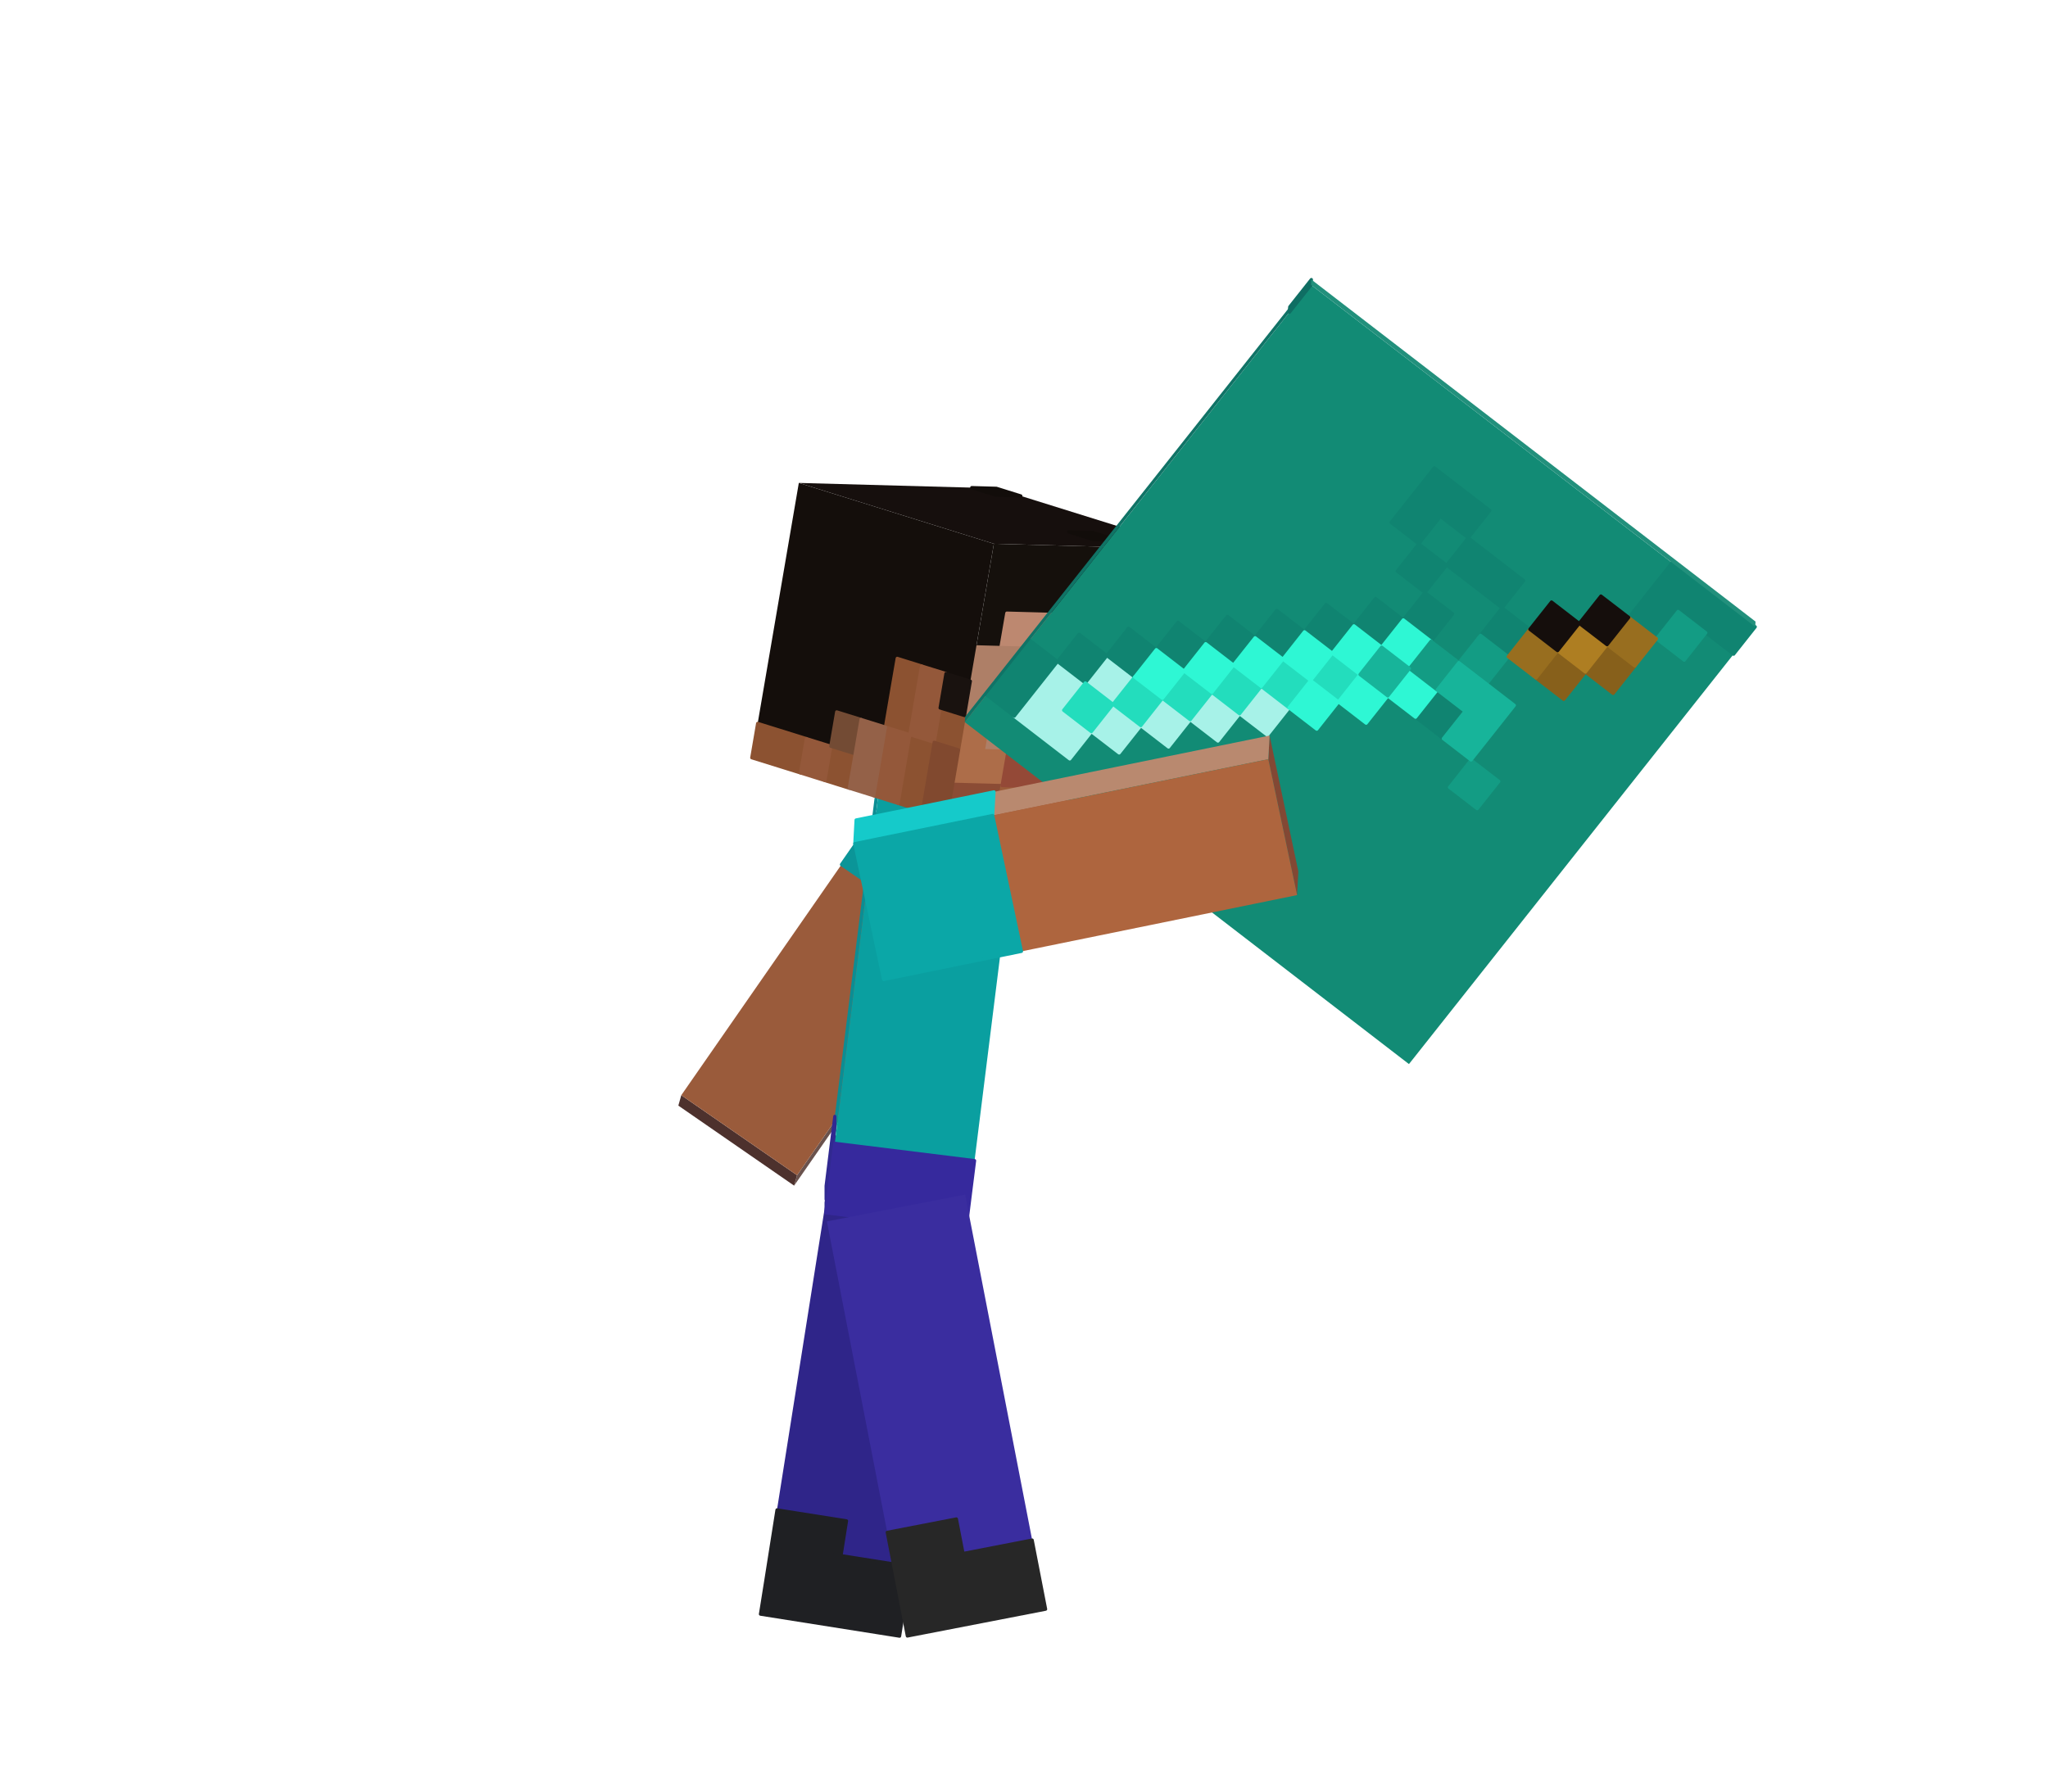
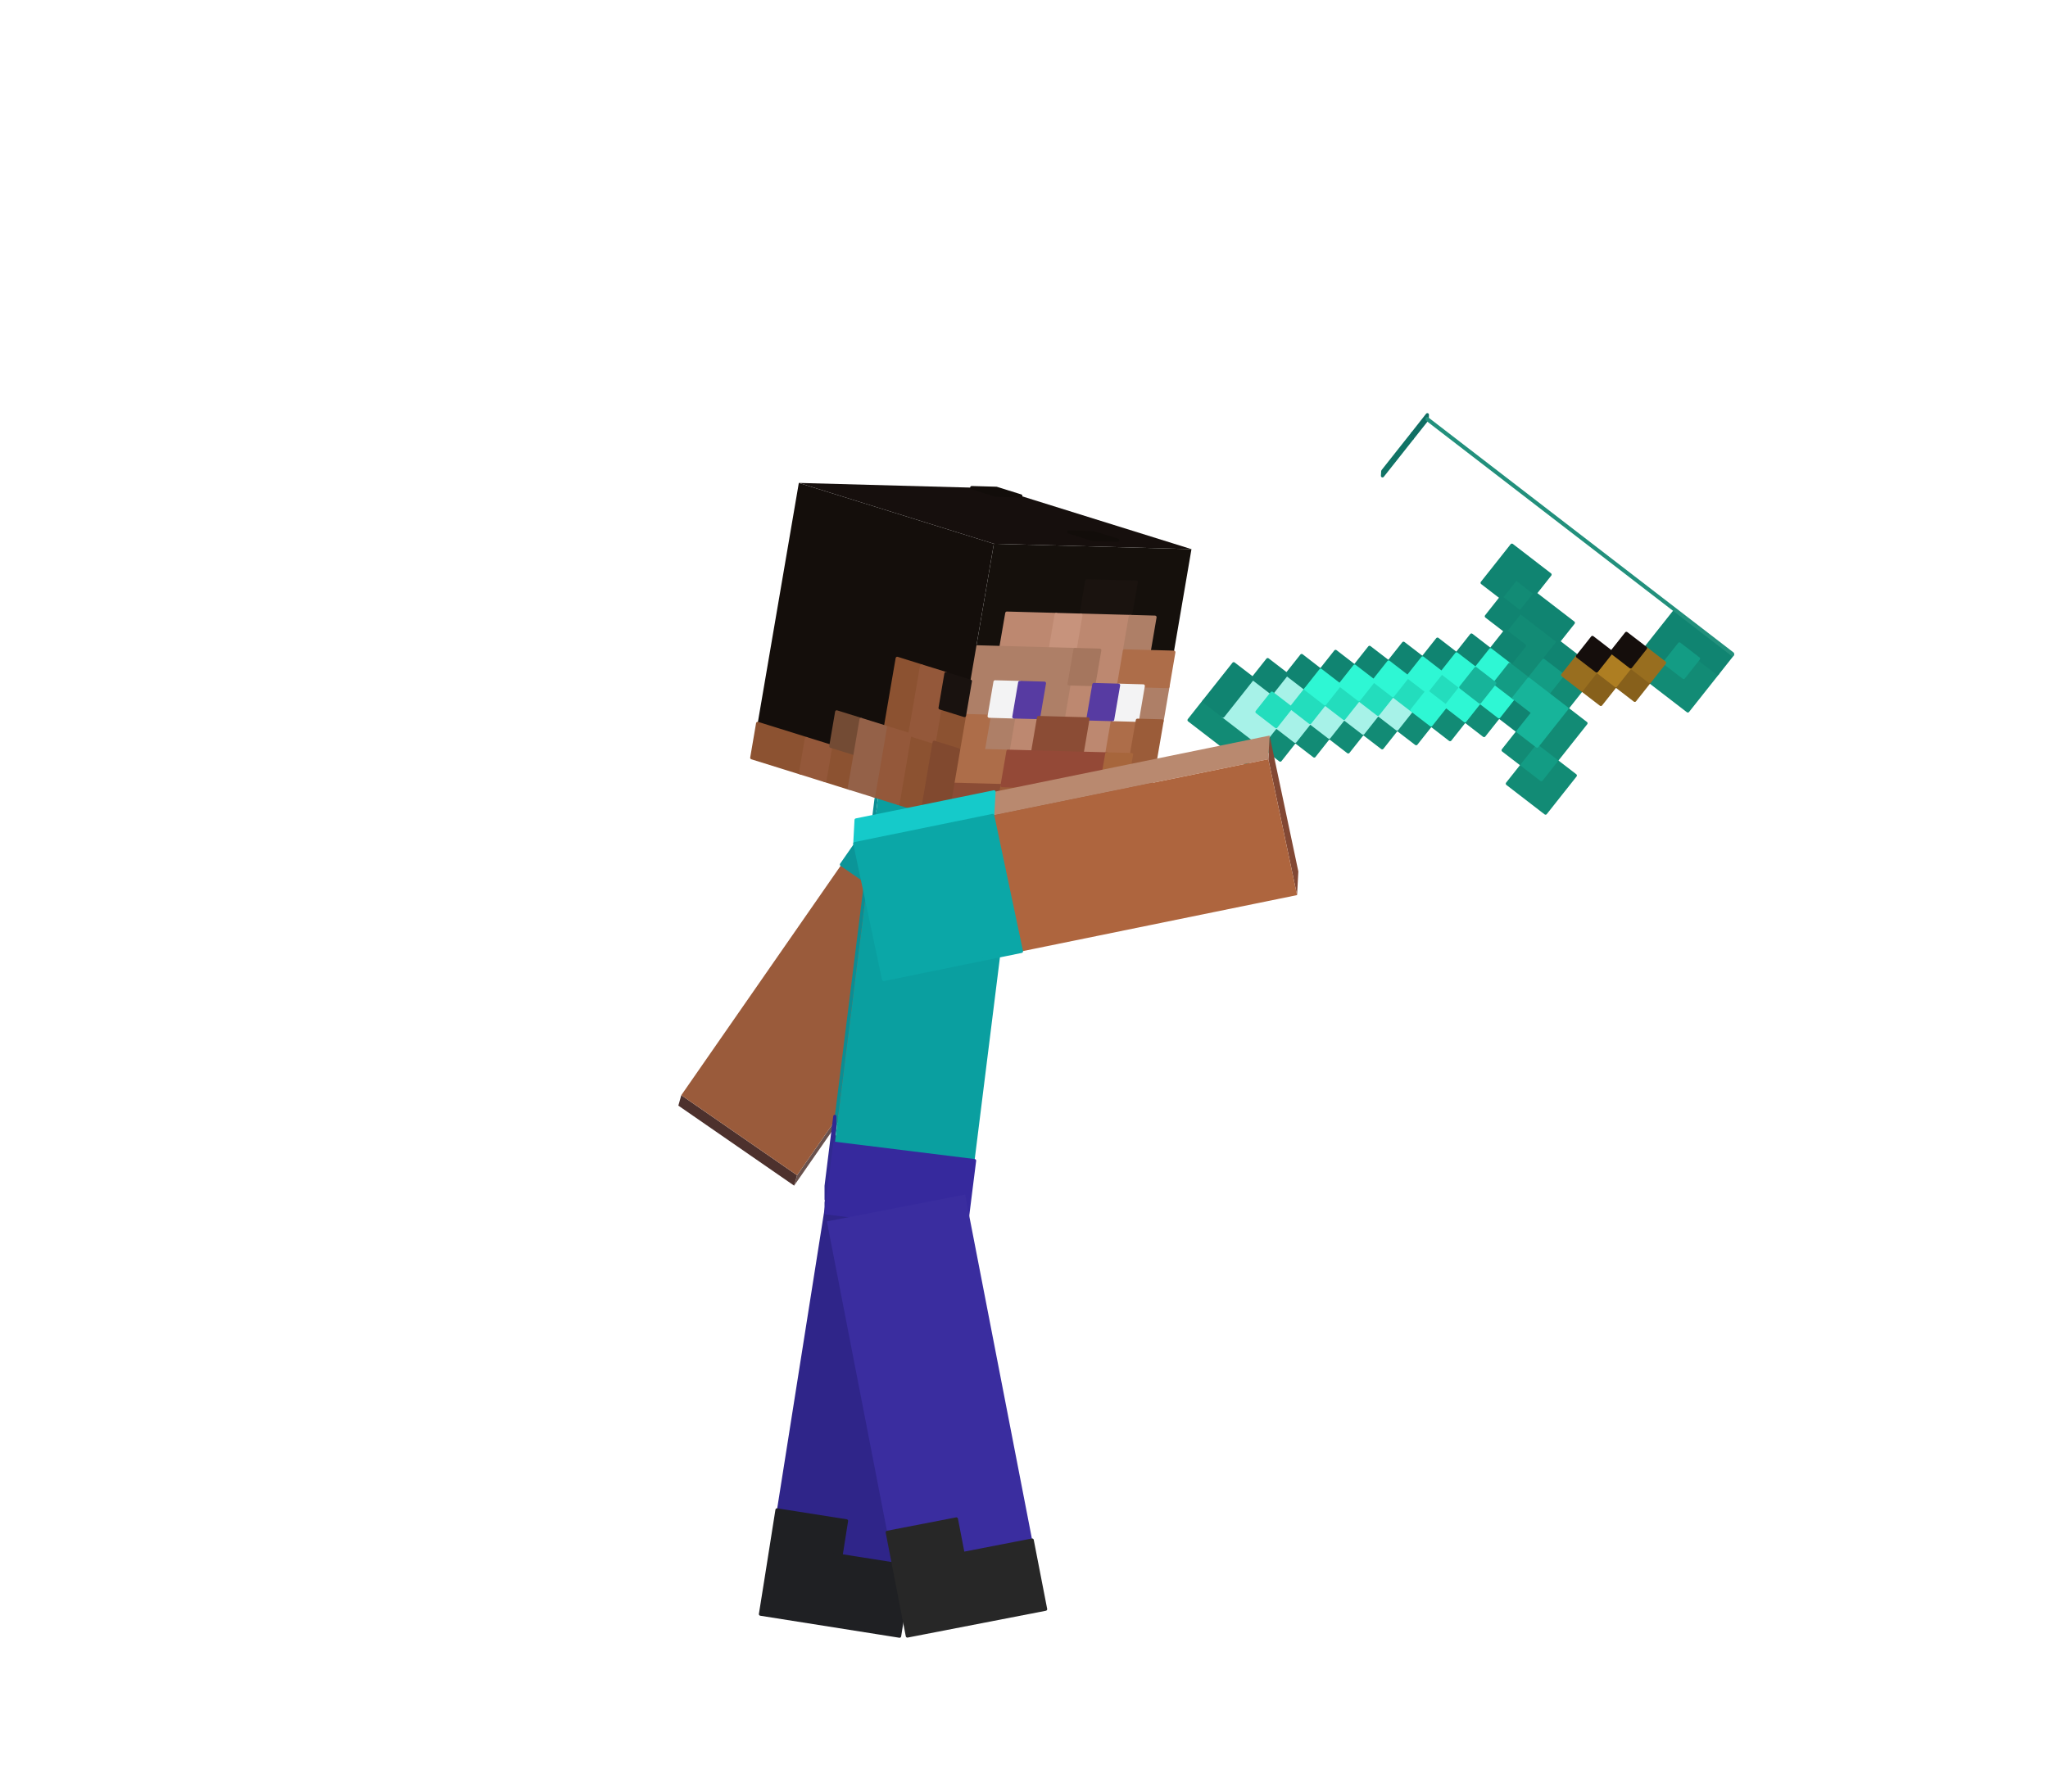
<svg xmlns="http://www.w3.org/2000/svg" viewBox="0 0 384 336" width="384" height="336" role="img" aria-labelledby="swing-3-title">
  <g id="steve">
    <g id="arm-left" aria-label="Left arm">
      <g class="face" data-face="front">
        <path fill="#6a524d" d="M194.5 155.53L193.95 157.48L148.9 222.36L149.45 220.41Z" />
        <path fill="#0c7880" stroke="#0c7880" stroke-width=".6" stroke-linejoin="round" d="M194.5 155.53L193.95 157.48L190.19 162.88L190.75 160.93ZM190.75 160.93L190.19 162.88L186.44 168.29L186.99 166.34ZM186.99 166.34L186.44 168.29L182.69 173.7L183.24 171.75ZM183.24 171.75L182.69 173.7L178.93 179.1L179.49 177.16Z" />
      </g>
      <g class="face" data-face="bottom">
        <path fill="#4d312d" d="M149.45 220.41L148.9 222.36L127.19 207.35L127.74 205.4Z" />
      </g>
      <g class="face" data-face="nx">
        <path fill="#9a5b3b" d="M172.8 140.51L194.5 155.53L149.45 220.41L127.74 205.4Z" />
        <path fill="#0b9598" stroke="#0b9598" stroke-width=".6" stroke-linejoin="round" d="M172.8 140.51L194.5 155.53L190.75 160.93L169.04 145.92ZM169.04 145.92L190.75 160.93L186.99 166.34L165.29 151.33ZM165.29 151.33L186.99 166.34L183.24 171.75L161.53 156.74ZM161.53 156.74L183.24 171.75L179.49 177.16L157.78 162.14Z" />
      </g>
    </g>
    <g id="leg-left" aria-label="Left leg">
      <g class="face" data-face="nx">
        <path fill="#2f2589" d="M154.96 224.5L181.04 228.62L168.67 306.85L142.59 302.72Z" />
        <path fill="#1f2023" stroke="#1f2023" stroke-width=".6" stroke-linejoin="round" d="M145.69 283.17L158.72 285.23L157.69 291.75L144.66 289.69ZM144.66 289.69L170.73 293.81L169.7 300.33L143.63 296.21ZM143.63 296.21L169.7 300.33L168.67 306.85L142.59 302.72Z" />
      </g>
    </g>
    <g id="torso" aria-label="Torso">
      <g class="face" data-face="back">
        <path fill="#0c8d93" d="M164.67 144.18L164.67 149.23L154.9 227.46L154.9 222.41Z" />
        <path fill="#312991" stroke="#312991" stroke-width=".6" stroke-linejoin="round" d="M156.53 209.37L156.53 211.27L155.71 217.79L155.71 215.89ZM156.53 213.16L156.53 214.42L155.71 220.94L155.71 219.68ZM155.71 215.89L155.71 218.42L154.9 224.94L154.9 222.41ZM155.71 219.05L155.71 220.94L154.9 227.46L154.9 225.57Z" />
      </g>
      <g class="face" data-face="top">
        <path fill="#a4613d" d="M164.67 149.23L164.67 144.18L190.87 147.42L190.87 152.47Z" />
        <path fill="#1fdfdd" stroke="#1fdfdd" stroke-width=".6" stroke-linejoin="round" d="M164.67 149.23L164.67 148.6L171.22 149.41L171.22 150.04ZM164.67 144.81L164.67 144.18L171.22 144.99L171.22 145.62ZM171.22 150.04L171.22 149.41L177.77 150.22L177.77 150.85ZM171.22 145.62L171.22 144.99L177.77 145.8L177.77 146.43ZM177.77 150.85L177.77 150.22L184.32 151.03L184.32 151.66ZM177.77 146.43L177.77 145.8L184.32 146.61L184.32 147.24ZM184.32 151.66L184.32 151.03L190.87 151.84L190.87 152.47ZM184.32 147.24L184.32 146.61L190.87 147.42L190.87 148.05Z" />
      </g>
      <g class="face" data-face="nx">
        <path fill="#0a9fa0" d="M164.67 149.23L190.87 152.47L181.1 230.7L154.9 227.46Z" />
        <path fill="#36299d" stroke="#36299d" stroke-width=".6" stroke-linejoin="round" d="M156.53 214.42L182.73 217.67L181.91 224.18L155.71 220.94ZM155.71 220.94L181.91 224.18L181.1 230.7L154.9 227.46Z" />
      </g>
    </g>
    <g id="head" aria-label="Head">
      <g class="face" data-face="top">
        <path fill="#160f0d" d="M149.78 90.57L186.83 91.58L223.4 102.99L186.35 101.98Z" />
        <path fill="#120d0a" stroke="#120d0a" stroke-width=".6" stroke-linejoin="round" d="M182.2 91.45L186.83 91.58L191.4 93.01L186.77 92.88ZM200.36 99.76L205 99.89L209.57 101.31L204.94 101.19Z" />
      </g>
      <g class="face" data-face="front">
        <path fill="#15100c" d="M186.35 101.98L223.4 102.99L214.58 154.53L177.53 153.52Z" />
        <path fill="#1a130f" stroke="#1a130f" stroke-width=".6" stroke-linejoin="round" d="M203.77 108.93L213.04 109.18L211.93 115.62L202.67 115.37Z" />
        <path fill="#bd8870" stroke="#bd8870" stroke-width=".6" stroke-linejoin="round" d="M188.78 114.99L198.04 115.24L196.94 121.69L187.67 121.43ZM202.67 115.37L211.93 115.62L210.83 122.07L201.57 121.81ZM206.2 121.94L210.83 122.07L209.73 128.51L205.1 128.38ZM200.46 128.26L205.1 128.38L203.99 134.83L199.36 134.7ZM190.1 134.45L194.73 134.57L193.63 141.02L189 140.89ZM203.99 134.83L208.62 134.95L207.52 141.39L202.89 141.27Z" />
        <path fill="#c7937c" stroke="#c7937c" stroke-width=".6" stroke-linejoin="round" d="M198.04 115.24L202.67 115.37L201.57 121.81L196.94 121.69Z" />
        <path fill="#ae7f67" stroke="#ae7f67" stroke-width=".6" stroke-linejoin="round" d="M211.93 115.62L216.56 115.75L215.46 122.19L210.83 122.07ZM183.04 121.31L201.57 121.81L200.46 128.26L181.94 127.75ZM181.94 127.75L186.57 127.88L185.47 134.32L180.84 134.19ZM195.83 128.13L200.46 128.26L199.36 134.7L194.73 134.57ZM214.36 128.64L218.99 128.76L217.89 135.2L213.26 135.08ZM185.47 134.32L190.1 134.45L189 140.89L184.37 140.76Z" />
        <path fill="#a5765e" stroke="#a5765e" stroke-width=".6" stroke-linejoin="round" d="M201.57 121.81L206.2 121.94L205.1 128.38L200.46 128.26Z" />
        <path fill="#ad6d49" stroke="#ad6d49" stroke-width=".6" stroke-linejoin="round" d="M210.83 122.07L220.09 122.32L218.99 128.76L209.73 128.51ZM180.84 134.19L185.47 134.32L184.37 140.76L179.73 140.64ZM208.62 134.95L213.26 135.08L212.15 141.52L207.52 141.39ZM179.73 140.64L189 140.89L187.89 147.33L178.63 147.08Z" />
        <path fill="#f3f3f4" stroke="#f3f3f4" stroke-width=".6" stroke-linejoin="round" d="M186.57 127.88L191.2 128L190.1 134.45L185.47 134.32ZM209.73 128.51L214.36 128.64L213.26 135.08L208.62 134.95Z" />
        <path fill="#573ba2" stroke="#573ba2" stroke-width=".6" stroke-linejoin="round" d="M191.2 128L195.83 128.13L194.73 134.57L190.1 134.45ZM205.1 128.38L209.73 128.51L208.62 134.95L203.99 134.83Z" />
        <path fill="#8b4c35" stroke="#8b4c35" stroke-width=".6" stroke-linejoin="round" d="M194.73 134.57L203.99 134.83L202.89 141.27L193.63 141.02ZM178.63 147.08L187.89 147.33L186.79 153.78L177.53 153.52Z" />
        <path fill="#9b5c39" stroke="#9b5c39" stroke-width=".6" stroke-linejoin="round" d="M213.26 135.08L217.89 135.2L216.78 141.65L212.15 141.52ZM212.15 141.52L216.78 141.65L215.68 148.09L211.05 147.96ZM187.89 147.33L215.68 148.09L214.58 154.53L186.79 153.78Z" />
        <path fill="#944937" stroke="#944937" stroke-width=".6" stroke-linejoin="round" d="M189 140.89L207.52 141.39L206.42 147.84L187.89 147.33Z" />
        <path fill="#a7663c" stroke="#a7663c" stroke-width=".6" stroke-linejoin="round" d="M207.52 141.39L212.15 141.52L211.05 147.96L206.42 147.84Z" />
      </g>
      <g class="face" data-face="nx">
        <path fill="#140e0b" d="M149.78 90.57L186.35 101.98L177.53 153.52L140.96 142.11Z" />
        <path fill="#8c5231" stroke="#8c5231" stroke-width=".6" stroke-linejoin="round" d="M168.23 123.47L172.8 124.9L171.69 131.34L167.12 129.92ZM167.12 129.92L171.69 131.34L170.59 137.78L166.02 136.36ZM176.27 132.77L180.84 134.19L179.73 140.64L175.16 139.21ZM170.59 137.78L175.16 139.21L174.06 145.65L169.49 144.23ZM142.06 135.67L151.2 138.52L150.1 144.96L140.96 142.11ZM155.78 139.95L160.35 141.37L159.24 147.82L154.67 146.39ZM169.49 144.23L174.06 145.65L172.96 152.1L168.39 150.67Z" />
        <path fill="#94583a" stroke="#94583a" stroke-width=".6" stroke-linejoin="round" d="M172.8 124.9L177.37 126.32L176.27 132.77L171.69 131.34ZM171.69 131.34L176.27 132.77L175.16 139.21L170.59 137.78ZM166.02 136.36L170.59 137.78L169.49 144.23L164.92 142.8ZM151.2 138.52L155.78 139.95L154.67 146.39L150.1 144.96ZM164.92 142.8L169.49 144.23L168.39 150.67L163.82 149.24Z" />
        <path fill="#19120f" stroke="#19120f" stroke-width=".6" stroke-linejoin="round" d="M177.37 126.32L181.94 127.75L180.84 134.19L176.27 132.77Z" />
        <path fill="#734b34" stroke="#734b34" stroke-width=".6" stroke-linejoin="round" d="M156.88 133.51L161.45 134.93L160.35 141.37L155.78 139.95Z" />
        <path fill="#946148" stroke="#946148" stroke-width=".6" stroke-linejoin="round" d="M161.45 134.93L166.02 136.36L164.92 142.8L160.35 141.37ZM160.35 141.37L164.92 142.8L163.82 149.24L159.24 147.82Z" />
        <path fill="#81492f" stroke="#81492f" stroke-width=".6" stroke-linejoin="round" d="M175.16 139.21L179.73 140.64L178.63 147.08L174.06 145.65ZM174.06 145.65L178.63 147.08L177.53 153.52L172.96 152.1Z" />
      </g>
    </g>
    <g id="held-sword" aria-label="Diamond sword">
      <g class="face" data-face="nx">
-         <path fill="#128b75" d="M264.18 199.56L180.9 135.43L245.83 53.43L329.11 117.56Z" />
-         <path fill="#a7f2e8" stroke="#a7f2e8" stroke-width=".6" stroke-linejoin="round" d="M200.58 142.33L190.17 134.31L194.22 129.19L204.63 137.21ZM209.84 141.21L204.63 137.21L208.69 132.08L213.9 136.09ZM199.43 133.2L194.22 129.19L198.28 124.06L203.49 128.07ZM219.1 140.1L213.9 136.09L217.95 130.96L223.16 134.97ZM208.69 132.08L203.49 128.07L207.54 122.95L212.75 126.96ZM228.36 138.98L223.16 134.97L227.22 129.85L232.42 133.86ZM237.63 137.86L232.42 133.86L236.48 128.73L241.68 132.74Z" />
-         <path fill="#108471" stroke="#108471" stroke-width=".6" stroke-linejoin="round" d="M190.17 134.31L184.96 130.31L189.02 125.18L194.22 129.19ZM194.22 129.19L189.02 125.18L193.08 120.06L198.28 124.06ZM203.49 128.07L198.28 124.06L202.34 118.94L207.54 122.95ZM212.75 126.96L207.54 122.95L211.6 117.82L216.81 121.83ZM222.01 125.84L216.81 121.83L220.86 116.71L226.07 120.71ZM231.27 124.72L226.07 120.71L230.13 115.59L235.33 119.6ZM240.54 123.61L235.33 119.6L239.39 114.47L244.59 118.48ZM270.62 138.52L265.41 134.51L269.47 129.39L274.68 133.4ZM249.8 122.49L244.59 118.48L248.65 113.36L253.86 117.36ZM259.06 121.37L253.86 117.36L257.92 112.24L263.12 116.25ZM268.32 120.26L263.12 116.25L267.18 111.12L272.38 115.13ZM282.79 123.15L277.59 119.14L281.65 114.01L286.85 118.02ZM267.18 111.12L261.97 107.11L266.03 101.99L271.24 106ZM281.65 114.01L271.24 106L275.29 100.87L285.7 108.89ZM266.03 101.99L260.83 97.98L264.88 92.86L270.09 96.86ZM275.29 100.87L264.88 92.86L268.94 87.73L279.35 95.75ZM310.58 119.8L305.38 115.79L309.43 110.66L314.64 114.67ZM325.05 122.69L309.43 110.66L313.49 105.54L329.11 117.56Z" />
-         <path fill="#23ddbd" stroke="#23ddbd" stroke-width=".6" stroke-linejoin="round" d="M204.63 137.21L199.43 133.2L203.49 128.07L208.69 132.08ZM213.9 136.09L208.69 132.08L212.75 126.96L217.95 130.96ZM223.16 134.97L217.95 130.96L222.01 125.84L227.22 129.85ZM232.42 133.86L227.22 129.85L231.27 124.72L236.48 128.73ZM241.68 132.74L236.48 128.73L240.54 123.61L245.74 127.61ZM250.95 131.62L245.74 127.61L249.8 122.49L255 126.5Z" />
-         <path fill="#2ef7d4" stroke="#2ef7d4" stroke-width=".6" stroke-linejoin="round" d="M217.95 130.96L212.75 126.96L216.81 121.83L222.01 125.84ZM227.22 129.85L222.01 125.84L226.07 120.71L231.27 124.72ZM246.89 136.75L241.68 132.74L245.74 127.61L250.95 131.62ZM236.48 128.73L231.27 124.72L235.33 119.6L240.54 123.61ZM256.15 135.63L250.95 131.62L255 126.5L260.21 130.51ZM245.74 127.61L240.54 123.61L244.59 118.48L249.8 122.49ZM265.41 134.51L260.21 130.51L264.27 125.38L269.47 129.39ZM255 126.5L249.8 122.49L253.86 117.36L259.06 121.37ZM264.27 125.38L259.06 121.37L263.12 116.25L268.32 120.26Z" />
-         <path fill="#139c84" stroke="#139c84" stroke-width=".6" stroke-linejoin="round" d="M276.97 151.66L271.77 147.66L275.82 142.53L281.03 146.54ZM269.47 129.39L264.27 125.38L268.32 120.26L273.53 124.26ZM278.73 128.27L273.53 124.26L277.59 119.14L282.79 123.15ZM315.79 123.81L310.58 119.8L314.64 114.67L319.84 118.68Z" />
-         <path fill="#17b49a" stroke="#17b49a" stroke-width=".6" stroke-linejoin="round" d="M275.82 142.53L270.62 138.52L274.68 133.4L279.88 137.41ZM260.21 130.51L255 126.5L259.06 121.37L264.27 125.38ZM279.88 137.41L269.47 129.39L273.53 124.26L283.94 132.28Z" />
-         <path fill="#87601b" stroke="#87601b" stroke-width=".6" stroke-linejoin="round" d="M293.2 131.16L288 127.16L292.05 122.03L297.26 126.04ZM302.46 130.05L297.26 126.04L301.32 120.91L306.52 124.92Z" />
-         <path fill="#986e1f" stroke="#986e1f" stroke-width=".6" stroke-linejoin="round" d="M288 127.16L282.79 123.15L286.85 118.02L292.05 122.03ZM306.52 124.92L301.32 120.91L305.38 115.79L310.58 119.8Z" />
-         <path fill="#ae7e22" stroke="#ae7e22" stroke-width=".6" stroke-linejoin="round" d="M297.26 126.04L292.05 122.03L296.11 116.91L301.32 120.91Z" />
-         <path fill="#150e0c" stroke="#150e0c" stroke-width=".6" stroke-linejoin="round" d="M292.05 122.03L286.85 118.02L290.91 112.9L296.11 116.91ZM301.32 120.91L296.11 116.91L300.17 111.78L305.38 115.79Z" />
+         <path fill="#128b75" stroke="#128b75" stroke-width=".6" stroke-linejoin="round" d="M233.69 143.31L222.95 135.05L225.74 131.52L236.48 139.79ZM240.05 142.55L236.48 139.79L239.27 136.27L242.84 139.02ZM246.42 141.78L242.84 139.02L245.63 135.5L249.21 138.25ZM252.79 141.01L249.21 138.25L252 134.73L255.58 137.49ZM259.16 140.24L255.58 137.49L258.37 133.96L261.95 136.72ZM265.53 139.47L261.95 136.72L264.74 133.2L268.32 135.95ZM289.79 152.49L282.63 146.97L285.42 143.45L292.58 148.96ZM271.89 138.71L268.32 135.95L271.11 132.43L274.68 135.18ZM292.58 148.96L289 146.21L291.79 142.68L295.37 145.44ZM285.42 143.45L281.84 140.7L284.63 137.17L288.21 139.93ZM278.26 137.94L274.68 135.18L277.47 131.66L281.05 134.42ZM291.79 142.68L288.21 139.93L291 136.4L294.58 139.16ZM294.58 139.16L291 136.4L293.79 132.88L297.37 135.64ZM293.79 132.88L290.21 130.12L293 126.6L296.58 129.36ZM286.63 127.37L283.05 124.61L285.84 121.09L289.42 123.85ZM289.42 123.85L282.27 118.33L285.05 114.81L292.21 120.32ZM285.05 114.81L281.48 112.05L284.27 108.53L287.84 111.29ZM316.47 133.33L309.31 127.82L312.1 124.3L319.26 129.81ZM319.26 129.81L315.68 127.05L318.47 123.53L322.05 126.29Z" />
+         <path fill="#a7f2e8" stroke="#a7f2e8" stroke-width=".6" stroke-linejoin="round" d="M236.48 139.79L229.32 134.28L232.11 130.76L239.27 136.27ZM242.84 139.02L239.27 136.27L242.06 132.74L245.63 135.5ZM235.69 133.51L232.11 130.76L234.9 127.23L238.48 129.99ZM249.21 138.25L245.63 135.5L248.42 131.98L252 134.73ZM242.06 132.74L238.48 129.99L241.27 126.46L244.85 129.22ZM255.58 137.49L252 134.73L254.79 131.21L258.37 133.96ZM261.95 136.72L258.37 133.96L261.16 130.44L264.74 133.2Z" />
+         <path fill="#108471" stroke="#108471" stroke-width=".6" stroke-linejoin="round" d="M229.32 134.28L225.74 131.52L228.53 128L232.11 130.76ZM232.11 130.76L228.53 128L231.32 124.48L234.9 127.23ZM238.48 129.99L234.9 127.23L237.69 123.71L241.27 126.46ZM244.85 129.22L241.27 126.46L244.06 122.94L247.63 125.7ZM251.21 128.45L247.63 125.7L250.42 122.17L254 124.93ZM257.58 127.68L254 124.93L256.79 121.41L260.37 124.16ZM263.95 126.92L260.37 124.16L263.16 120.64L266.74 123.39ZM284.63 137.17L281.05 134.42L283.84 130.89L287.42 133.65ZM270.32 126.15L266.74 123.39L269.53 119.87L273.11 122.63ZM276.69 125.38L273.11 122.63L275.9 119.1L279.48 121.86ZM283.05 124.61L279.48 121.86L282.27 118.33L285.84 121.09ZM293 126.6L289.42 123.85L292.21 120.32L295.79 123.08ZM282.27 118.33L278.69 115.58L281.48 112.05L285.05 114.81ZM292.21 120.32L285.05 114.81L287.84 111.29L295 116.8ZM281.48 112.05L277.9 109.3L280.69 105.78L284.27 108.53ZM287.84 111.29L280.69 105.78L283.48 102.25L290.63 107.76ZM312.1 124.3L308.53 121.54L311.32 118.02L314.89 120.77ZM322.05 126.29L311.32 118.02L314.11 114.5L324.84 122.76Z" />
+         <path fill="#23ddbd" stroke="#23ddbd" stroke-width=".6" stroke-linejoin="round" d="M239.27 136.27L235.69 133.51L238.48 129.99L242.06 132.74ZM245.63 135.5L242.06 132.74L244.85 129.22L248.42 131.98ZM252 134.73L248.42 131.98L251.21 128.45L254.79 131.21ZM258.37 133.96L254.79 131.21L257.58 127.68L261.16 130.44ZM264.74 133.2L261.16 130.44L263.95 126.92L267.53 129.67ZM271.11 132.43L267.53 129.67L270.32 126.15L273.9 128.9Z" />
+         <path fill="#2ef7d4" stroke="#2ef7d4" stroke-width=".6" stroke-linejoin="round" d="M248.42 131.98L244.85 129.22L247.63 125.7L251.21 128.45ZM254.79 131.21L251.21 128.45L254 124.93L257.58 127.68ZM268.32 135.95L264.74 133.2L267.53 129.67L271.11 132.43ZM261.16 130.44L257.58 127.68L260.37 124.16L263.95 126.92ZM274.68 135.18L271.11 132.43L273.9 128.9L277.47 131.66ZM267.53 129.67L263.95 126.92L266.74 123.39L270.32 126.15ZM281.05 134.42L277.47 131.66L280.26 128.14L283.84 130.89ZM273.9 128.9L270.32 126.15L273.11 122.63L276.69 125.38ZM280.26 128.14L276.69 125.38L279.48 121.86L283.05 124.61Z" />
+         <path fill="#139c84" stroke="#139c84" stroke-width=".6" stroke-linejoin="round" d="M289 146.21L285.42 143.45L288.21 139.93L291.79 142.68ZM283.84 130.89L280.26 128.14L283.05 124.61L286.63 127.37ZM290.21 130.12L286.63 127.37L289.42 123.85L293 126.6ZM315.68 127.05L312.1 124.3L314.89 120.77L318.47 123.53Z" />
+         <path fill="#17b49a" stroke="#17b49a" stroke-width=".6" stroke-linejoin="round" d="M288.21 139.93L284.63 137.17L287.42 133.65L291 136.4ZM277.47 131.66L273.9 128.9L276.69 125.38L280.26 128.14ZM291 136.4L283.84 130.89L286.63 127.37L293.79 132.88Z" />
+         <path fill="#87601b" stroke="#87601b" stroke-width=".6" stroke-linejoin="round" d="M300.16 132.11L296.58 129.36L299.37 125.83L302.95 128.59ZM306.52 131.34L302.95 128.59L305.74 125.07L309.31 127.82Z" />
+         <path fill="#986e1f" stroke="#986e1f" stroke-width=".6" stroke-linejoin="round" d="M296.58 129.36L293 126.6L295.79 123.08L299.37 125.83ZM309.31 127.82L305.74 125.07L308.53 121.54L312.1 124.3Z" />
+         <path fill="#ae7e22" stroke="#ae7e22" stroke-width=".6" stroke-linejoin="round" d="M302.95 128.59L299.37 125.83L302.16 122.31L305.74 125.07Z" />
+         <path fill="#150e0c" stroke="#150e0c" stroke-width=".6" stroke-linejoin="round" d="M299.37 125.83L295.79 123.08L298.58 119.55L302.16 122.31ZM305.74 125.07L302.16 122.31L304.95 118.79L308.53 121.54Z" />
      </g>
      <g class="face" data-face="front">
-         <path fill="#107366" d="M180.9 135.43L180.96 134.43L245.88 52.43L245.83 53.43Z" />
-         <path fill="#0f6e63" stroke="#0f6e63" stroke-width=".6" stroke-linejoin="round" d="M241.77 58.56L241.82 57.56L245.88 52.43L245.83 53.43Z" />
+         <path fill="#107366" stroke="#107366" stroke-width=".6" stroke-linejoin="round" d="M259.22 89.24L259.27 88.36L262.06 84.83L262.01 85.72ZM262.01 85.72L262.06 84.83L264.85 81.31L264.8 82.19Z" />
+         <path fill="#0f6e63" stroke="#0f6e63" stroke-width=".6" stroke-linejoin="round" d="M264.8 82.19L264.85 81.31L267.63 77.78L267.59 78.67Z" />
      </g>
      <g class="face" data-face="bottom">
-         <path fill="#22907c" d="M245.83 53.43L245.88 52.43L329.16 116.57L329.11 117.56Z" />
+         <path fill="#22907c" stroke="#22907c" stroke-width=".6" stroke-linejoin="round" d="M267.59 78.67L267.6 78.5L324.85 122.6L324.84 122.76Z" />
      </g>
    </g>
    <g id="leg-right" aria-label="Right leg">
      <g class="face" data-face="nx">
        <path fill="#3a2d9f" d="M155.04 229.07L180.96 224.04L196.05 301.79L170.13 306.82Z" />
        <path fill="#272727" stroke="#272727" stroke-width=".6" stroke-linejoin="round" d="M166.36 287.38L179.32 284.87L180.57 291.35L167.62 293.86ZM167.62 293.86L193.53 288.83L194.79 295.31L168.87 300.34ZM168.87 300.34L194.79 295.31L196.05 301.79L170.13 306.82Z" />
      </g>
    </g>
    <g id="arm-right" aria-label="Right arm">
      <g class="face" data-face="bottom">
        <path fill="#824834" d="M237.81 142.38L238.05 137.95L243.44 163.44L243.2 167.87Z" />
      </g>
      <g class="face" data-face="front">
        <path fill="#b9896f" d="M160.28 158.22L160.52 153.78L238.05 137.95L237.81 142.38Z" />
        <path fill="#15caca" stroke="#15caca" stroke-width=".6" stroke-linejoin="round" d="M160.28 158.22L160.52 153.78L166.98 152.47L166.75 156.9ZM166.75 156.9L166.98 152.47L173.44 151.15L173.21 155.58ZM173.21 155.58L173.44 151.15L179.91 149.83L179.67 154.26ZM179.67 154.26L179.91 149.83L186.37 148.51L186.13 152.94Z" />
      </g>
      <g class="face" data-face="nx">
        <path fill="#ae653e" d="M165.68 183.7L160.28 158.22L237.81 142.38L243.2 167.87Z" />
        <path fill="#0ba7a7" stroke="#0ba7a7" stroke-width=".6" stroke-linejoin="round" d="M165.68 183.7L160.28 158.22L166.75 156.9L172.14 182.38ZM172.14 182.38L166.75 156.9L173.21 155.58L178.6 181.06ZM178.6 181.06L173.21 155.58L179.67 154.26L185.06 179.74ZM185.06 179.74L179.67 154.26L186.13 152.94L191.52 178.42Z" />
      </g>
    </g>
  </g>
</svg>
